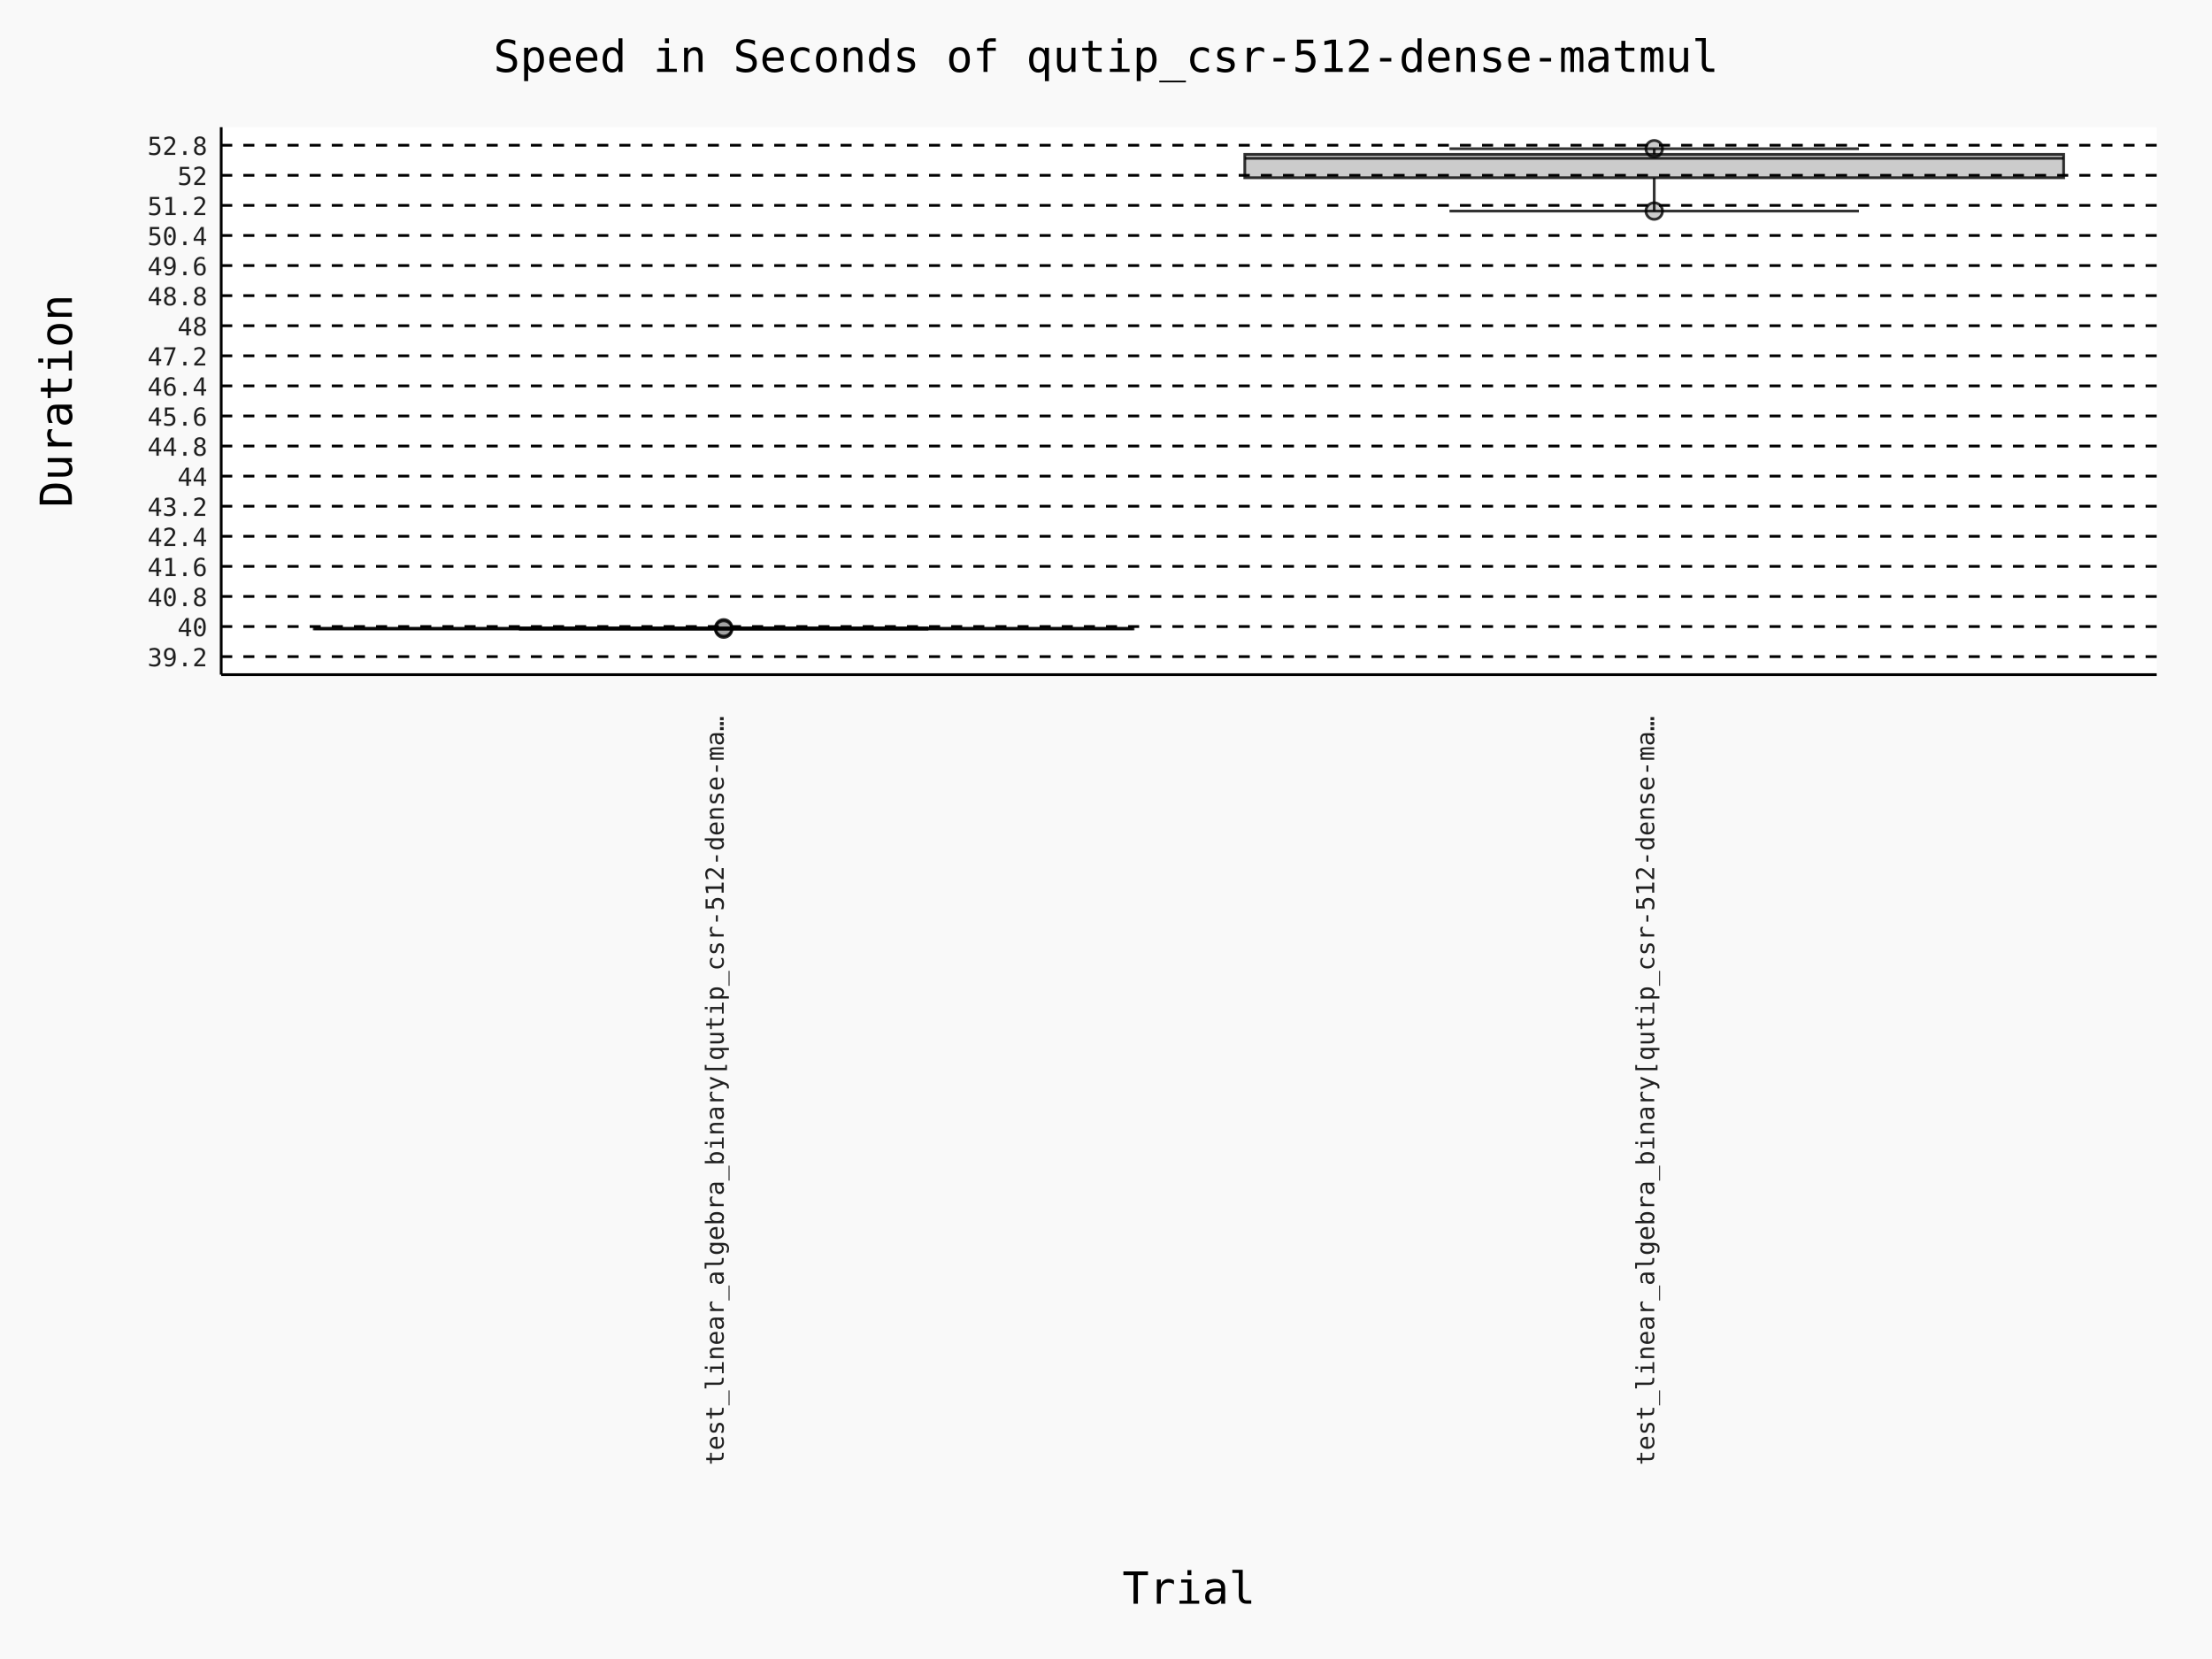
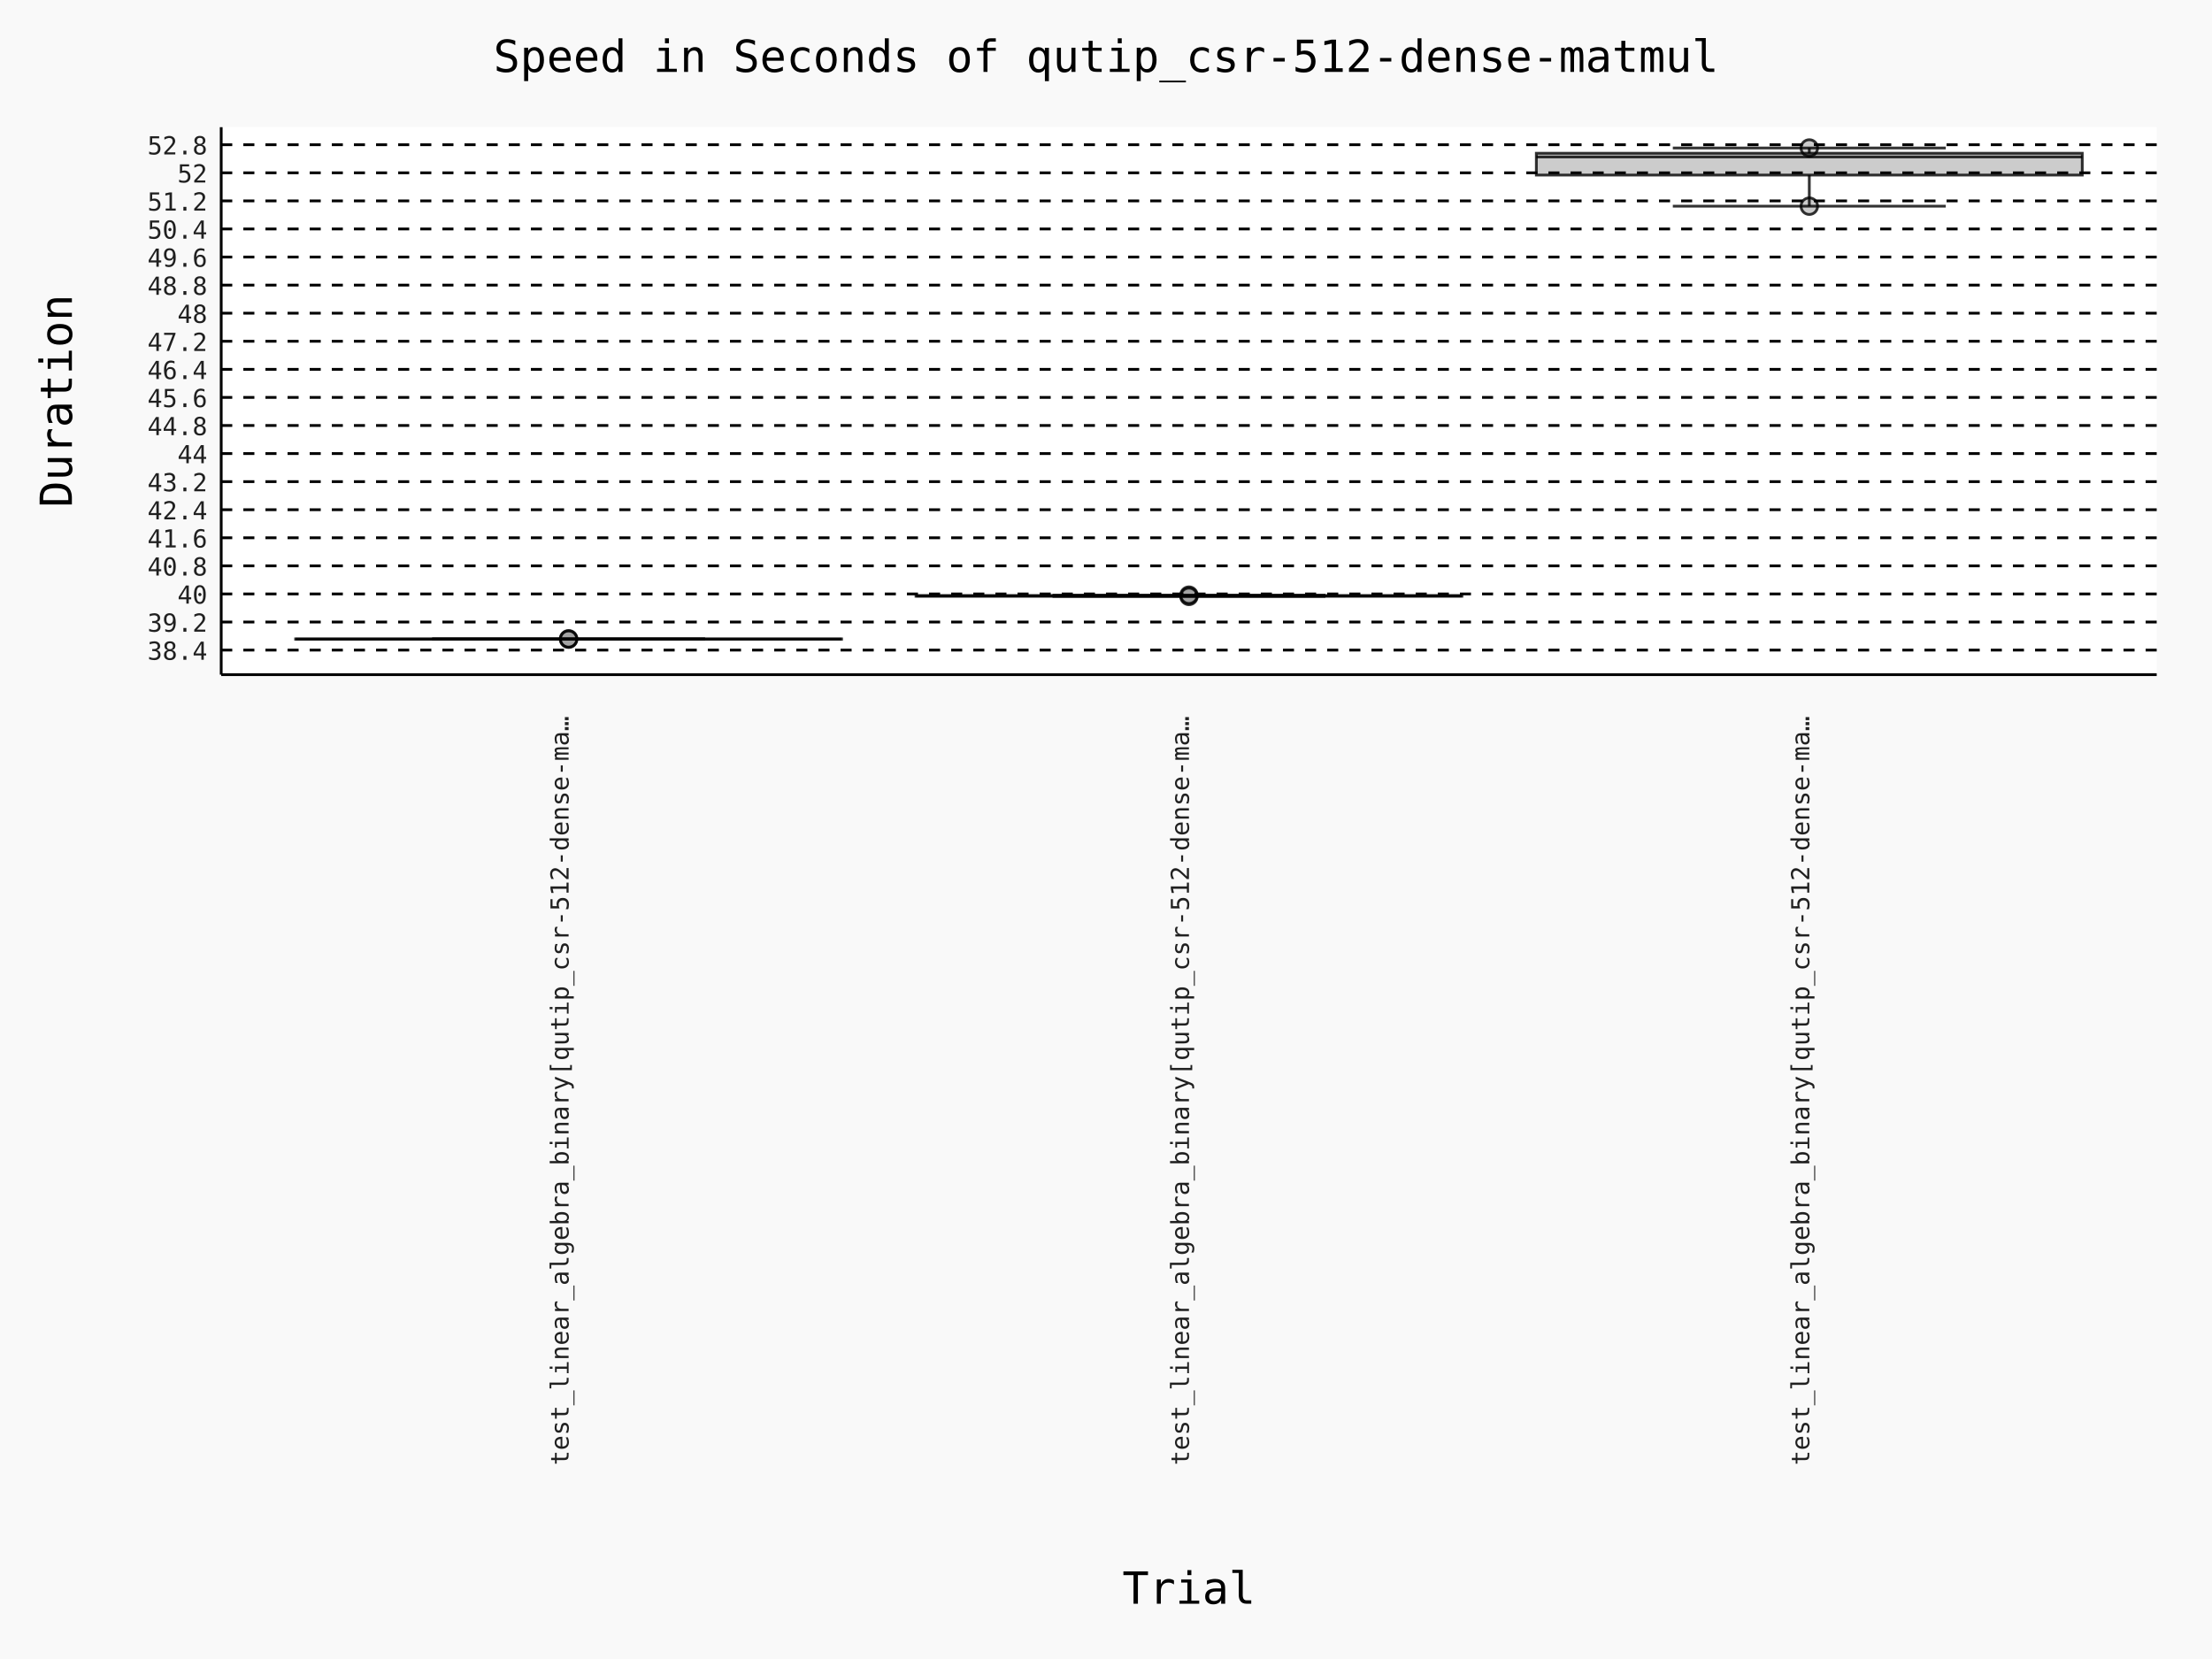
- <svg xmlns="http://www.w3.org/2000/svg" id="chart-eded6a5e-d189-4b01-a7d3-73953aa9712b" class="pygal-chart" viewBox="0 0 800 600">
+ <svg xmlns="http://www.w3.org/2000/svg" id="chart-c92dd978-cce3-498a-8c20-ae6c320155bc" class="pygal-chart" viewBox="0 0 800 600">
  <defs>
-     <style type="text/css">#chart-eded6a5e-d189-4b01-a7d3-73953aa9712b{-webkit-user-select:none;-webkit-font-smoothing:antialiased;font-family:Consolas,"Deja Vu Sans Mono","Bitstream Vera Sans Mono","Courier New",monospace}#chart-eded6a5e-d189-4b01-a7d3-73953aa9712b .title{font-family:Consolas,"Deja Vu Sans Mono","Bitstream Vera Sans Mono","Courier New",monospace;font-size:16px}#chart-eded6a5e-d189-4b01-a7d3-73953aa9712b .legends .legend text{font-family:Consolas,"Deja Vu Sans Mono","Bitstream Vera Sans Mono","Courier New",monospace;font-size:14px}#chart-eded6a5e-d189-4b01-a7d3-73953aa9712b .axis text{font-family:Consolas,"Deja Vu Sans Mono","Bitstream Vera Sans Mono","Courier New",monospace;font-size:10px}#chart-eded6a5e-d189-4b01-a7d3-73953aa9712b .axis text.major{font-family:Consolas,"Deja Vu Sans Mono","Bitstream Vera Sans Mono","Courier New",monospace;font-size:10px}#chart-eded6a5e-d189-4b01-a7d3-73953aa9712b .text-overlay text.value{font-family:Consolas,"Deja Vu Sans Mono","Bitstream Vera Sans Mono","Courier New",monospace;font-size:16px}#chart-eded6a5e-d189-4b01-a7d3-73953aa9712b .text-overlay text.label{font-family:Consolas,"Deja Vu Sans Mono","Bitstream Vera Sans Mono","Courier New",monospace;font-size:10px}#chart-eded6a5e-d189-4b01-a7d3-73953aa9712b .tooltip{font-family:Consolas,"Deja Vu Sans Mono","Bitstream Vera Sans Mono","Courier New",monospace;font-size:14px}#chart-eded6a5e-d189-4b01-a7d3-73953aa9712b text.no_data{font-family:Consolas,"Deja Vu Sans Mono","Bitstream Vera Sans Mono","Courier New",monospace;font-size:64px}
- #chart-eded6a5e-d189-4b01-a7d3-73953aa9712b{background-color:rgba(249,249,249,1)}#chart-eded6a5e-d189-4b01-a7d3-73953aa9712b path,#chart-eded6a5e-d189-4b01-a7d3-73953aa9712b line,#chart-eded6a5e-d189-4b01-a7d3-73953aa9712b rect,#chart-eded6a5e-d189-4b01-a7d3-73953aa9712b circle{-webkit-transition:150ms;-moz-transition:150ms;transition:150ms}#chart-eded6a5e-d189-4b01-a7d3-73953aa9712b .graph &gt; .background{fill:rgba(249,249,249,1)}#chart-eded6a5e-d189-4b01-a7d3-73953aa9712b .plot &gt; .background{fill:rgba(255,255,255,1)}#chart-eded6a5e-d189-4b01-a7d3-73953aa9712b .graph{fill:rgba(0,0,0,.87)}#chart-eded6a5e-d189-4b01-a7d3-73953aa9712b text.no_data{fill:rgba(0,0,0,1)}#chart-eded6a5e-d189-4b01-a7d3-73953aa9712b .title{fill:rgba(0,0,0,1)}#chart-eded6a5e-d189-4b01-a7d3-73953aa9712b .legends .legend text{fill:rgba(0,0,0,.87)}#chart-eded6a5e-d189-4b01-a7d3-73953aa9712b .legends .legend:hover text{fill:rgba(0,0,0,1)}#chart-eded6a5e-d189-4b01-a7d3-73953aa9712b .axis .line{stroke:rgba(0,0,0,1)}#chart-eded6a5e-d189-4b01-a7d3-73953aa9712b .axis .guide.line{stroke:rgba(0,0,0,.54)}#chart-eded6a5e-d189-4b01-a7d3-73953aa9712b .axis .major.line{stroke:rgba(0,0,0,.87)}#chart-eded6a5e-d189-4b01-a7d3-73953aa9712b .axis text.major{fill:rgba(0,0,0,1)}#chart-eded6a5e-d189-4b01-a7d3-73953aa9712b .axis.y .guides:hover .guide.line,#chart-eded6a5e-d189-4b01-a7d3-73953aa9712b .line-graph .axis.x .guides:hover .guide.line,#chart-eded6a5e-d189-4b01-a7d3-73953aa9712b .stackedline-graph .axis.x .guides:hover .guide.line,#chart-eded6a5e-d189-4b01-a7d3-73953aa9712b .xy-graph .axis.x .guides:hover .guide.line{stroke:rgba(0,0,0,1)}#chart-eded6a5e-d189-4b01-a7d3-73953aa9712b .axis .guides:hover text{fill:rgba(0,0,0,1)}#chart-eded6a5e-d189-4b01-a7d3-73953aa9712b .reactive{fill-opacity:.7;stroke-opacity:.8;stroke-width:1}#chart-eded6a5e-d189-4b01-a7d3-73953aa9712b .ci{stroke:rgba(0,0,0,.87)}#chart-eded6a5e-d189-4b01-a7d3-73953aa9712b .reactive.active,#chart-eded6a5e-d189-4b01-a7d3-73953aa9712b .active .reactive{fill-opacity:.8;stroke-opacity:.9;stroke-width:4}#chart-eded6a5e-d189-4b01-a7d3-73953aa9712b .ci .reactive.active{stroke-width:1.5}#chart-eded6a5e-d189-4b01-a7d3-73953aa9712b .series text{fill:rgba(0,0,0,1)}#chart-eded6a5e-d189-4b01-a7d3-73953aa9712b .tooltip rect{fill:rgba(255,255,255,1);stroke:rgba(0,0,0,1);-webkit-transition:opacity 150ms;-moz-transition:opacity 150ms;transition:opacity 150ms}#chart-eded6a5e-d189-4b01-a7d3-73953aa9712b .tooltip .label{fill:rgba(0,0,0,.87)}#chart-eded6a5e-d189-4b01-a7d3-73953aa9712b .tooltip .label{fill:rgba(0,0,0,.87)}#chart-eded6a5e-d189-4b01-a7d3-73953aa9712b .tooltip .legend{font-size:.8em;fill:rgba(0,0,0,.54)}#chart-eded6a5e-d189-4b01-a7d3-73953aa9712b .tooltip .x_label{font-size:.6em;fill:rgba(0,0,0,1)}#chart-eded6a5e-d189-4b01-a7d3-73953aa9712b .tooltip .xlink{font-size:.5em;text-decoration:underline}#chart-eded6a5e-d189-4b01-a7d3-73953aa9712b .tooltip .value{font-size:1.5em}#chart-eded6a5e-d189-4b01-a7d3-73953aa9712b .bound{font-size:.5em}#chart-eded6a5e-d189-4b01-a7d3-73953aa9712b .max-value{font-size:.75em;fill:rgba(0,0,0,.54)}#chart-eded6a5e-d189-4b01-a7d3-73953aa9712b .map-element{fill:rgba(255,255,255,1);stroke:rgba(0,0,0,.54) !important}#chart-eded6a5e-d189-4b01-a7d3-73953aa9712b .map-element .reactive{fill-opacity:inherit;stroke-opacity:inherit}#chart-eded6a5e-d189-4b01-a7d3-73953aa9712b .color-0,#chart-eded6a5e-d189-4b01-a7d3-73953aa9712b .color-0 a:visited{stroke:#000000;fill:#000000}#chart-eded6a5e-d189-4b01-a7d3-73953aa9712b .color-1,#chart-eded6a5e-d189-4b01-a7d3-73953aa9712b .color-1 a:visited{stroke:#000000;fill:#000000}#chart-eded6a5e-d189-4b01-a7d3-73953aa9712b .text-overlay .color-0 text{fill:white}#chart-eded6a5e-d189-4b01-a7d3-73953aa9712b .text-overlay .color-1 text{fill:white}
- #chart-eded6a5e-d189-4b01-a7d3-73953aa9712b text.no_data{text-anchor:middle}#chart-eded6a5e-d189-4b01-a7d3-73953aa9712b .guide.line{fill:none}#chart-eded6a5e-d189-4b01-a7d3-73953aa9712b .centered{text-anchor:middle}#chart-eded6a5e-d189-4b01-a7d3-73953aa9712b .title{text-anchor:middle}#chart-eded6a5e-d189-4b01-a7d3-73953aa9712b .legends .legend text{fill-opacity:1}#chart-eded6a5e-d189-4b01-a7d3-73953aa9712b .axis.x text{text-anchor:middle}#chart-eded6a5e-d189-4b01-a7d3-73953aa9712b .axis.x:not(.web) text[transform]{text-anchor:start}#chart-eded6a5e-d189-4b01-a7d3-73953aa9712b .axis.x:not(.web) text[transform].backwards{text-anchor:end}#chart-eded6a5e-d189-4b01-a7d3-73953aa9712b .axis.y text{text-anchor:end}#chart-eded6a5e-d189-4b01-a7d3-73953aa9712b .axis.y text[transform].backwards{text-anchor:start}#chart-eded6a5e-d189-4b01-a7d3-73953aa9712b .axis.y2 text{text-anchor:start}#chart-eded6a5e-d189-4b01-a7d3-73953aa9712b .axis.y2 text[transform].backwards{text-anchor:end}#chart-eded6a5e-d189-4b01-a7d3-73953aa9712b .axis .guide.line{stroke-dasharray:4,4;stroke:black}#chart-eded6a5e-d189-4b01-a7d3-73953aa9712b .axis .major.guide.line{stroke-dasharray:6,6;stroke:black}#chart-eded6a5e-d189-4b01-a7d3-73953aa9712b .horizontal .axis.y .guide.line,#chart-eded6a5e-d189-4b01-a7d3-73953aa9712b .horizontal .axis.y2 .guide.line,#chart-eded6a5e-d189-4b01-a7d3-73953aa9712b .vertical .axis.x .guide.line{opacity:0}#chart-eded6a5e-d189-4b01-a7d3-73953aa9712b .horizontal .axis.always_show .guide.line,#chart-eded6a5e-d189-4b01-a7d3-73953aa9712b .vertical .axis.always_show .guide.line{opacity:1 !important}#chart-eded6a5e-d189-4b01-a7d3-73953aa9712b .axis.y .guides:hover .guide.line,#chart-eded6a5e-d189-4b01-a7d3-73953aa9712b .axis.y2 .guides:hover .guide.line,#chart-eded6a5e-d189-4b01-a7d3-73953aa9712b .axis.x .guides:hover .guide.line{opacity:1}#chart-eded6a5e-d189-4b01-a7d3-73953aa9712b .axis .guides:hover text{opacity:1}#chart-eded6a5e-d189-4b01-a7d3-73953aa9712b .nofill{fill:none}#chart-eded6a5e-d189-4b01-a7d3-73953aa9712b .subtle-fill{fill-opacity:.2}#chart-eded6a5e-d189-4b01-a7d3-73953aa9712b .dot{stroke-width:1px;fill-opacity:1;stroke-opacity:1}#chart-eded6a5e-d189-4b01-a7d3-73953aa9712b .dot.active{stroke-width:5px}#chart-eded6a5e-d189-4b01-a7d3-73953aa9712b .dot.negative{fill:transparent}#chart-eded6a5e-d189-4b01-a7d3-73953aa9712b text,#chart-eded6a5e-d189-4b01-a7d3-73953aa9712b tspan{stroke:none !important}#chart-eded6a5e-d189-4b01-a7d3-73953aa9712b .series text.active{opacity:1}#chart-eded6a5e-d189-4b01-a7d3-73953aa9712b .tooltip rect{fill-opacity:.95;stroke-width:.5}#chart-eded6a5e-d189-4b01-a7d3-73953aa9712b .tooltip text{fill-opacity:1}#chart-eded6a5e-d189-4b01-a7d3-73953aa9712b .showable{visibility:hidden}#chart-eded6a5e-d189-4b01-a7d3-73953aa9712b .showable.shown{visibility:visible}#chart-eded6a5e-d189-4b01-a7d3-73953aa9712b .gauge-background{fill:rgba(229,229,229,1);stroke:none}#chart-eded6a5e-d189-4b01-a7d3-73953aa9712b .bg-lines{stroke:rgba(249,249,249,1);stroke-width:2px}
+     <style type="text/css">#chart-c92dd978-cce3-498a-8c20-ae6c320155bc{-webkit-user-select:none;-webkit-font-smoothing:antialiased;font-family:Consolas,"Deja Vu Sans Mono","Bitstream Vera Sans Mono","Courier New",monospace}#chart-c92dd978-cce3-498a-8c20-ae6c320155bc .title{font-family:Consolas,"Deja Vu Sans Mono","Bitstream Vera Sans Mono","Courier New",monospace;font-size:16px}#chart-c92dd978-cce3-498a-8c20-ae6c320155bc .legends .legend text{font-family:Consolas,"Deja Vu Sans Mono","Bitstream Vera Sans Mono","Courier New",monospace;font-size:14px}#chart-c92dd978-cce3-498a-8c20-ae6c320155bc .axis text{font-family:Consolas,"Deja Vu Sans Mono","Bitstream Vera Sans Mono","Courier New",monospace;font-size:10px}#chart-c92dd978-cce3-498a-8c20-ae6c320155bc .axis text.major{font-family:Consolas,"Deja Vu Sans Mono","Bitstream Vera Sans Mono","Courier New",monospace;font-size:10px}#chart-c92dd978-cce3-498a-8c20-ae6c320155bc .text-overlay text.value{font-family:Consolas,"Deja Vu Sans Mono","Bitstream Vera Sans Mono","Courier New",monospace;font-size:16px}#chart-c92dd978-cce3-498a-8c20-ae6c320155bc .text-overlay text.label{font-family:Consolas,"Deja Vu Sans Mono","Bitstream Vera Sans Mono","Courier New",monospace;font-size:10px}#chart-c92dd978-cce3-498a-8c20-ae6c320155bc .tooltip{font-family:Consolas,"Deja Vu Sans Mono","Bitstream Vera Sans Mono","Courier New",monospace;font-size:14px}#chart-c92dd978-cce3-498a-8c20-ae6c320155bc text.no_data{font-family:Consolas,"Deja Vu Sans Mono","Bitstream Vera Sans Mono","Courier New",monospace;font-size:64px}
+ #chart-c92dd978-cce3-498a-8c20-ae6c320155bc{background-color:rgba(249,249,249,1)}#chart-c92dd978-cce3-498a-8c20-ae6c320155bc path,#chart-c92dd978-cce3-498a-8c20-ae6c320155bc line,#chart-c92dd978-cce3-498a-8c20-ae6c320155bc rect,#chart-c92dd978-cce3-498a-8c20-ae6c320155bc circle{-webkit-transition:150ms;-moz-transition:150ms;transition:150ms}#chart-c92dd978-cce3-498a-8c20-ae6c320155bc .graph &gt; .background{fill:rgba(249,249,249,1)}#chart-c92dd978-cce3-498a-8c20-ae6c320155bc .plot &gt; .background{fill:rgba(255,255,255,1)}#chart-c92dd978-cce3-498a-8c20-ae6c320155bc .graph{fill:rgba(0,0,0,.87)}#chart-c92dd978-cce3-498a-8c20-ae6c320155bc text.no_data{fill:rgba(0,0,0,1)}#chart-c92dd978-cce3-498a-8c20-ae6c320155bc .title{fill:rgba(0,0,0,1)}#chart-c92dd978-cce3-498a-8c20-ae6c320155bc .legends .legend text{fill:rgba(0,0,0,.87)}#chart-c92dd978-cce3-498a-8c20-ae6c320155bc .legends .legend:hover text{fill:rgba(0,0,0,1)}#chart-c92dd978-cce3-498a-8c20-ae6c320155bc .axis .line{stroke:rgba(0,0,0,1)}#chart-c92dd978-cce3-498a-8c20-ae6c320155bc .axis .guide.line{stroke:rgba(0,0,0,.54)}#chart-c92dd978-cce3-498a-8c20-ae6c320155bc .axis .major.line{stroke:rgba(0,0,0,.87)}#chart-c92dd978-cce3-498a-8c20-ae6c320155bc .axis text.major{fill:rgba(0,0,0,1)}#chart-c92dd978-cce3-498a-8c20-ae6c320155bc .axis.y .guides:hover .guide.line,#chart-c92dd978-cce3-498a-8c20-ae6c320155bc .line-graph .axis.x .guides:hover .guide.line,#chart-c92dd978-cce3-498a-8c20-ae6c320155bc .stackedline-graph .axis.x .guides:hover .guide.line,#chart-c92dd978-cce3-498a-8c20-ae6c320155bc .xy-graph .axis.x .guides:hover .guide.line{stroke:rgba(0,0,0,1)}#chart-c92dd978-cce3-498a-8c20-ae6c320155bc .axis .guides:hover text{fill:rgba(0,0,0,1)}#chart-c92dd978-cce3-498a-8c20-ae6c320155bc .reactive{fill-opacity:.7;stroke-opacity:.8;stroke-width:1}#chart-c92dd978-cce3-498a-8c20-ae6c320155bc .ci{stroke:rgba(0,0,0,.87)}#chart-c92dd978-cce3-498a-8c20-ae6c320155bc .reactive.active,#chart-c92dd978-cce3-498a-8c20-ae6c320155bc .active .reactive{fill-opacity:.8;stroke-opacity:.9;stroke-width:4}#chart-c92dd978-cce3-498a-8c20-ae6c320155bc .ci .reactive.active{stroke-width:1.5}#chart-c92dd978-cce3-498a-8c20-ae6c320155bc .series text{fill:rgba(0,0,0,1)}#chart-c92dd978-cce3-498a-8c20-ae6c320155bc .tooltip rect{fill:rgba(255,255,255,1);stroke:rgba(0,0,0,1);-webkit-transition:opacity 150ms;-moz-transition:opacity 150ms;transition:opacity 150ms}#chart-c92dd978-cce3-498a-8c20-ae6c320155bc .tooltip .label{fill:rgba(0,0,0,.87)}#chart-c92dd978-cce3-498a-8c20-ae6c320155bc .tooltip .label{fill:rgba(0,0,0,.87)}#chart-c92dd978-cce3-498a-8c20-ae6c320155bc .tooltip .legend{font-size:.8em;fill:rgba(0,0,0,.54)}#chart-c92dd978-cce3-498a-8c20-ae6c320155bc .tooltip .x_label{font-size:.6em;fill:rgba(0,0,0,1)}#chart-c92dd978-cce3-498a-8c20-ae6c320155bc .tooltip .xlink{font-size:.5em;text-decoration:underline}#chart-c92dd978-cce3-498a-8c20-ae6c320155bc .tooltip .value{font-size:1.5em}#chart-c92dd978-cce3-498a-8c20-ae6c320155bc .bound{font-size:.5em}#chart-c92dd978-cce3-498a-8c20-ae6c320155bc .max-value{font-size:.75em;fill:rgba(0,0,0,.54)}#chart-c92dd978-cce3-498a-8c20-ae6c320155bc .map-element{fill:rgba(255,255,255,1);stroke:rgba(0,0,0,.54) !important}#chart-c92dd978-cce3-498a-8c20-ae6c320155bc .map-element .reactive{fill-opacity:inherit;stroke-opacity:inherit}#chart-c92dd978-cce3-498a-8c20-ae6c320155bc .color-0,#chart-c92dd978-cce3-498a-8c20-ae6c320155bc .color-0 a:visited{stroke:#000000;fill:#000000}#chart-c92dd978-cce3-498a-8c20-ae6c320155bc .color-1,#chart-c92dd978-cce3-498a-8c20-ae6c320155bc .color-1 a:visited{stroke:#000000;fill:#000000}#chart-c92dd978-cce3-498a-8c20-ae6c320155bc .color-2,#chart-c92dd978-cce3-498a-8c20-ae6c320155bc .color-2 a:visited{stroke:#000000;fill:#000000}#chart-c92dd978-cce3-498a-8c20-ae6c320155bc .text-overlay .color-0 text{fill:white}#chart-c92dd978-cce3-498a-8c20-ae6c320155bc .text-overlay .color-1 text{fill:white}#chart-c92dd978-cce3-498a-8c20-ae6c320155bc .text-overlay .color-2 text{fill:white}
+ #chart-c92dd978-cce3-498a-8c20-ae6c320155bc text.no_data{text-anchor:middle}#chart-c92dd978-cce3-498a-8c20-ae6c320155bc .guide.line{fill:none}#chart-c92dd978-cce3-498a-8c20-ae6c320155bc .centered{text-anchor:middle}#chart-c92dd978-cce3-498a-8c20-ae6c320155bc .title{text-anchor:middle}#chart-c92dd978-cce3-498a-8c20-ae6c320155bc .legends .legend text{fill-opacity:1}#chart-c92dd978-cce3-498a-8c20-ae6c320155bc .axis.x text{text-anchor:middle}#chart-c92dd978-cce3-498a-8c20-ae6c320155bc .axis.x:not(.web) text[transform]{text-anchor:start}#chart-c92dd978-cce3-498a-8c20-ae6c320155bc .axis.x:not(.web) text[transform].backwards{text-anchor:end}#chart-c92dd978-cce3-498a-8c20-ae6c320155bc .axis.y text{text-anchor:end}#chart-c92dd978-cce3-498a-8c20-ae6c320155bc .axis.y text[transform].backwards{text-anchor:start}#chart-c92dd978-cce3-498a-8c20-ae6c320155bc .axis.y2 text{text-anchor:start}#chart-c92dd978-cce3-498a-8c20-ae6c320155bc .axis.y2 text[transform].backwards{text-anchor:end}#chart-c92dd978-cce3-498a-8c20-ae6c320155bc .axis .guide.line{stroke-dasharray:4,4;stroke:black}#chart-c92dd978-cce3-498a-8c20-ae6c320155bc .axis .major.guide.line{stroke-dasharray:6,6;stroke:black}#chart-c92dd978-cce3-498a-8c20-ae6c320155bc .horizontal .axis.y .guide.line,#chart-c92dd978-cce3-498a-8c20-ae6c320155bc .horizontal .axis.y2 .guide.line,#chart-c92dd978-cce3-498a-8c20-ae6c320155bc .vertical .axis.x .guide.line{opacity:0}#chart-c92dd978-cce3-498a-8c20-ae6c320155bc .horizontal .axis.always_show .guide.line,#chart-c92dd978-cce3-498a-8c20-ae6c320155bc .vertical .axis.always_show .guide.line{opacity:1 !important}#chart-c92dd978-cce3-498a-8c20-ae6c320155bc .axis.y .guides:hover .guide.line,#chart-c92dd978-cce3-498a-8c20-ae6c320155bc .axis.y2 .guides:hover .guide.line,#chart-c92dd978-cce3-498a-8c20-ae6c320155bc .axis.x .guides:hover .guide.line{opacity:1}#chart-c92dd978-cce3-498a-8c20-ae6c320155bc .axis .guides:hover text{opacity:1}#chart-c92dd978-cce3-498a-8c20-ae6c320155bc .nofill{fill:none}#chart-c92dd978-cce3-498a-8c20-ae6c320155bc .subtle-fill{fill-opacity:.2}#chart-c92dd978-cce3-498a-8c20-ae6c320155bc .dot{stroke-width:1px;fill-opacity:1;stroke-opacity:1}#chart-c92dd978-cce3-498a-8c20-ae6c320155bc .dot.active{stroke-width:5px}#chart-c92dd978-cce3-498a-8c20-ae6c320155bc .dot.negative{fill:transparent}#chart-c92dd978-cce3-498a-8c20-ae6c320155bc text,#chart-c92dd978-cce3-498a-8c20-ae6c320155bc tspan{stroke:none !important}#chart-c92dd978-cce3-498a-8c20-ae6c320155bc .series text.active{opacity:1}#chart-c92dd978-cce3-498a-8c20-ae6c320155bc .tooltip rect{fill-opacity:.95;stroke-width:.5}#chart-c92dd978-cce3-498a-8c20-ae6c320155bc .tooltip text{fill-opacity:1}#chart-c92dd978-cce3-498a-8c20-ae6c320155bc .showable{visibility:hidden}#chart-c92dd978-cce3-498a-8c20-ae6c320155bc .showable.shown{visibility:visible}#chart-c92dd978-cce3-498a-8c20-ae6c320155bc .gauge-background{fill:rgba(229,229,229,1);stroke:none}#chart-c92dd978-cce3-498a-8c20-ae6c320155bc .bg-lines{stroke:rgba(249,249,249,1);stroke-width:2px}
.tooltip .value{font-size:1em !important}.axis text{font-size:9px !important}</style>
  </defs>
  <g class="graph custombox-graph vertical">
    <rect x="0" y="0" width="800" height="600" class="background" />
    <g transform="translate(80, 46)" class="plot">
      <rect x="0" y="0" width="700.0" height="198.0" class="background" />
      <g class="axis y always_show">
        <path d="M0 198 h700" class="line" />
        <g class="guides">
-           <path d="M0 191.473 h700" class="guide line" />
-           <text x="-5" y="194.973" class="">39.2</text>
+           <path d="M0 189.115 h700" class="guide line" />
+           <text x="-5" y="192.615" class="">38.4</text>
        </g>
        <g class="guides">
-           <path d="M0 180.593 h700" class="guide line" />
-           <text x="-5" y="184.093" class="">40</text>
+           <path d="M0 178.962 h700" class="guide line" />
+           <text x="-5" y="182.462" class="">39.2</text>
        </g>
        <g class="guides">
-           <path d="M0 169.714 h700" class="guide line" />
-           <text x="-5" y="173.214" class="">40.8</text>
+           <path d="M0 168.808 h700" class="guide line" />
+           <text x="-5" y="172.308" class="">40</text>
        </g>
        <g class="guides">
-           <path d="M0 158.835 h700" class="guide line" />
-           <text x="-5" y="162.335" class="">41.6</text>
+           <path d="M0 158.654 h700" class="guide line" />
+           <text x="-5" y="162.154" class="">40.8</text>
        </g>
        <g class="guides">
-           <path d="M0 147.956 h700" class="guide line" />
-           <text x="-5" y="151.456" class="">42.4</text>
+           <path d="M0 148.5 h700" class="guide line" />
+           <text x="-5" y="152.0" class="">41.6</text>
        </g>
        <g class="guides">
-           <path d="M0 137.077 h700" class="guide line" />
-           <text x="-5" y="140.577" class="">43.2</text>
+           <path d="M0 138.346 h700" class="guide line" />
+           <text x="-5" y="141.846" class="">42.4</text>
        </g>
        <g class="guides">
-           <path d="M0 126.198 h700" class="guide line" />
-           <text x="-5" y="129.698" class="">44</text>
+           <path d="M0 128.192 h700" class="guide line" />
+           <text x="-5" y="131.692" class="">43.2</text>
        </g>
        <g class="guides">
-           <path d="M0 115.319 h700" class="guide line" />
-           <text x="-5" y="118.819" class="">44.8</text>
+           <path d="M0 118.038 h700" class="guide line" />
+           <text x="-5" y="121.538" class="">44</text>
        </g>
        <g class="guides">
-           <path d="M0 104.44 h700" class="guide line" />
-           <text x="-5" y="107.94" class="">45.6</text>
+           <path d="M0 107.885 h700" class="guide line" />
+           <text x="-5" y="111.385" class="">44.8</text>
        </g>
        <g class="guides">
-           <path d="M0 93.56 h700" class="guide line" />
-           <text x="-5" y="97.06" class="">46.4</text>
+           <path d="M0 97.731 h700" class="guide line" />
+           <text x="-5" y="101.231" class="">45.6</text>
        </g>
        <g class="guides">
-           <path d="M0 82.681 h700" class="guide line" />
-           <text x="-5" y="86.181" class="">47.2</text>
+           <path d="M0 87.577 h700" class="guide line" />
+           <text x="-5" y="91.077" class="">46.4</text>
        </g>
        <g class="guides">
-           <path d="M0 71.802 h700" class="guide line" />
-           <text x="-5" y="75.302" class="">48</text>
+           <path d="M0 77.423 h700" class="guide line" />
+           <text x="-5" y="80.923" class="">47.2</text>
        </g>
        <g class="guides">
-           <path d="M0 60.923 h700" class="guide line" />
-           <text x="-5" y="64.423" class="">48.8</text>
+           <path d="M0 67.269 h700" class="guide line" />
+           <text x="-5" y="70.769" class="">48</text>
        </g>
        <g class="guides">
-           <path d="M0 50.044 h700" class="guide line" />
-           <text x="-5" y="53.544" class="">49.6</text>
+           <path d="M0 57.115 h700" class="guide line" />
+           <text x="-5" y="60.615" class="">48.8</text>
        </g>
        <g class="guides">
-           <path d="M0 39.165 h700" class="guide line" />
-           <text x="-5" y="42.665" class="">50.4</text>
+           <path d="M0 46.962 h700" class="guide line" />
+           <text x="-5" y="50.462" class="">49.6</text>
        </g>
        <g class="guides">
-           <path d="M0 28.286 h700" class="guide line" />
-           <text x="-5" y="31.786" class="">51.2</text>
+           <path d="M0 36.808 h700" class="guide line" />
+           <text x="-5" y="40.308" class="">50.4</text>
        </g>
        <g class="guides">
-           <path d="M0 17.407 h700" class="guide line" />
-           <text x="-5" y="20.907" class="">52</text>
+           <path d="M0 26.654 h700" class="guide line" />
+           <text x="-5" y="30.154" class="">51.2</text>
        </g>
        <g class="guides">
-           <path d="M0 6.527 h700" class="guide line" />
-           <text x="-5" y="10.027" class="">52.8</text>
+           <path d="M0 16.5 h700" class="guide line" />
+           <text x="-5" y="20" class="">52</text>
+         </g>
+         <g class="guides">
+           <path d="M0 6.346 h700" class="guide line" />
+           <text x="-5" y="9.846" class="">52.8</text>
        </g>
      </g>
      <g class="axis x">
        <path d="M0 0 v198" class="line" />
        <g class="guides">
-           <path d="M181.731 0 v198" class="guide line" />
-           <text x="181.731" y="213.0" class="backwards" transform="rotate(270 181.7308 213)">test_linear_algebra_binary[qutip_csr-512-dense-ma…</text>
+           <path d="M125.641 0 v198" class="guide line" />
+           <text x="125.641" y="213.0" class="backwards" transform="rotate(270 125.641 213)">test_linear_algebra_binary[qutip_csr-512-dense-ma…</text>
        </g>
        <g class="guides">
-           <path d="M518.269 0 v198" class="guide line" />
-           <text x="518.269" y="213.0" class="backwards" transform="rotate(270 518.2692 213)">test_linear_algebra_binary[qutip_csr-512-dense-ma…</text>
+           <path d="M350 0 v198" class="guide line" />
+           <text x="350.0" y="213.0" class="backwards" transform="rotate(270 350 213)">test_linear_algebra_binary[qutip_csr-512-dense-ma…</text>
+         </g>
+         <g class="guides">
+           <path d="M574.359 0 v198" class="guide line" />
+           <text x="574.359" y="213.0" class="backwards" transform="rotate(270 574.359 213)">test_linear_algebra_binary[qutip_csr-512-dense-ma…</text>
        </g>
      </g>
      <g class="series serie-0 color-0">
        <g class="boxes">
          <g class="box">
-             <path stroke-width="3" d="M107.692 181.551 L255.769 181.551" class="reactive tooltip-trigger" />
-             <path stroke-width="3" d="M33.654 181.394 L329.808 181.394" class="reactive tooltip-trigger" />
-             <path stroke-width="3" d="M107.692 181.056 L255.769 181.056" class="reactive tooltip-trigger" />
-             <path stroke-width="2" d="M181.731 181.551 L181.731 181.474" class="reactive tooltip-trigger" />
-             <path stroke-width="2" d="M181.731 181.056 L181.731 181.2" class="reactive tooltip-trigger" />
-             <rect x="33.654" y="181.2" height="0.273" width="296.154" class="subtle-fill reactive tooltip-trigger" />
-             <circle cx="181.731" cy="181.551" r="3" class="subtle-fill reactive tooltip-trigger" />
-             <circle cx="181.731" cy="181.056" r="3" class="subtle-fill reactive tooltip-trigger" />
+             <path stroke-width="3" d="M76.282 185.183 L175 185.183" class="reactive tooltip-trigger" />
+             <path stroke-width="3" d="M26.923 185.145 L224.359 185.145" class="reactive tooltip-trigger" />
+             <path stroke-width="3" d="M76.282 185.032 L175 185.032" class="reactive tooltip-trigger" />
+             <path stroke-width="2" d="M125.641 185.183 L125.641 185.182" class="reactive tooltip-trigger" />
+             <path stroke-width="2" d="M125.641 185.032 L125.641 185.059" class="reactive tooltip-trigger" />
+             <rect x="26.923" y="185.059" height="0.123" width="197.436" class="subtle-fill reactive tooltip-trigger" />
+             <circle cx="125.641" cy="185.183" r="3" class="subtle-fill reactive tooltip-trigger" />
+             <circle cx="125.641" cy="185.032" r="3" class="subtle-fill reactive tooltip-trigger" />
          </g>
        </g>
      </g>
      <g class="series serie-1 color-1">
        <g class="boxes">
          <g class="box">
-             <path stroke-width="3" d="M444.231 30.335 L592.308 30.335" class="reactive tooltip-trigger" />
-             <path stroke-width="3" d="M370.192 11.261 L666.346 11.261" class="reactive tooltip-trigger" />
-             <path stroke-width="3" d="M444.231 7.79 L592.308 7.79" class="reactive tooltip-trigger" />
-             <path stroke-width="2" d="M518.269 30.335 L518.269 18.282" class="reactive tooltip-trigger" />
-             <path stroke-width="2" d="M518.269 7.79 L518.269 9.832" class="reactive tooltip-trigger" />
-             <rect x="370.192" y="9.832" height="8.449" width="296.154" class="subtle-fill reactive tooltip-trigger" />
-             <circle cx="518.269" cy="30.335" r="3" class="subtle-fill reactive tooltip-trigger" />
-             <circle cx="518.269" cy="7.79" r="3" class="subtle-fill reactive tooltip-trigger" />
+             <path stroke-width="3" d="M300.641 169.701 L399.359 169.701" class="reactive tooltip-trigger" />
+             <path stroke-width="3" d="M251.282 169.555 L448.718 169.555" class="reactive tooltip-trigger" />
+             <path stroke-width="3" d="M300.641 169.24 L399.359 169.24" class="reactive tooltip-trigger" />
+             <path stroke-width="2" d="M350 169.701 L350 169.629" class="reactive tooltip-trigger" />
+             <path stroke-width="2" d="M350 169.24 L350 169.374" class="reactive tooltip-trigger" />
+             <rect x="251.282" y="169.374" height="0.255" width="197.436" class="subtle-fill reactive tooltip-trigger" />
+             <circle cx="350.0" cy="169.701" r="3" class="subtle-fill reactive tooltip-trigger" />
+             <circle cx="350.0" cy="169.24" r="3" class="subtle-fill reactive tooltip-trigger" />
+           </g>
+         </g>
+       </g>
+       <g class="series serie-2 color-2">
+         <g class="boxes">
+           <g class="box">
+             <path stroke-width="3" d="M525 28.567 L623.718 28.567" class="reactive tooltip-trigger" />
+             <path stroke-width="3" d="M475.641 10.764 L673.077 10.764" class="reactive tooltip-trigger" />
+             <path stroke-width="3" d="M525 7.525 L623.718 7.525" class="reactive tooltip-trigger" />
+             <path stroke-width="2" d="M574.359 28.567 L574.359 17.317" class="reactive tooltip-trigger" />
+             <path stroke-width="2" d="M574.359 7.525 L574.359 9.431" class="reactive tooltip-trigger" />
+             <rect x="475.641" y="9.431" height="7.886" width="197.436" class="subtle-fill reactive tooltip-trigger" />
+             <circle cx="574.359" cy="28.567" r="3" class="subtle-fill reactive tooltip-trigger" />
+             <circle cx="574.359" cy="7.525" r="3" class="subtle-fill reactive tooltip-trigger" />
          </g>
        </g>
      </g>
    </g>
    <g class="titles">
      <text x="400.0" y="26" class="title plot_title">Speed in Seconds of qutip_csr-512-dense-matmul</text>
      <text x="430.0" y="580.0" class="title">Trial</text>
      <text x="0" y="171.0" class="title" transform="rotate(-90 0 145)">Duration</text>
    </g>
    <g transform="translate(80, 46)" class="plot overlay">
      <g class="series serie-0 color-0" />
      <g class="series serie-1 color-1" />
+       <g class="series serie-2 color-2" />
    </g>
    <g transform="translate(80, 46)" class="plot text-overlay">
      <g class="series serie-0 color-0" />
      <g class="series serie-1 color-1" />
+       <g class="series serie-2 color-2" />
    </g>
    <g transform="translate(80, 46)" class="plot tooltip-overlay">
      <g transform="translate(0 0)" style="opacity: 0" class="tooltip">
        <rect rx="0" ry="0" width="0" height="0" class="tooltip-box" />
        <g class="text" />
      </g>
    </g>
  </g>
</svg>
